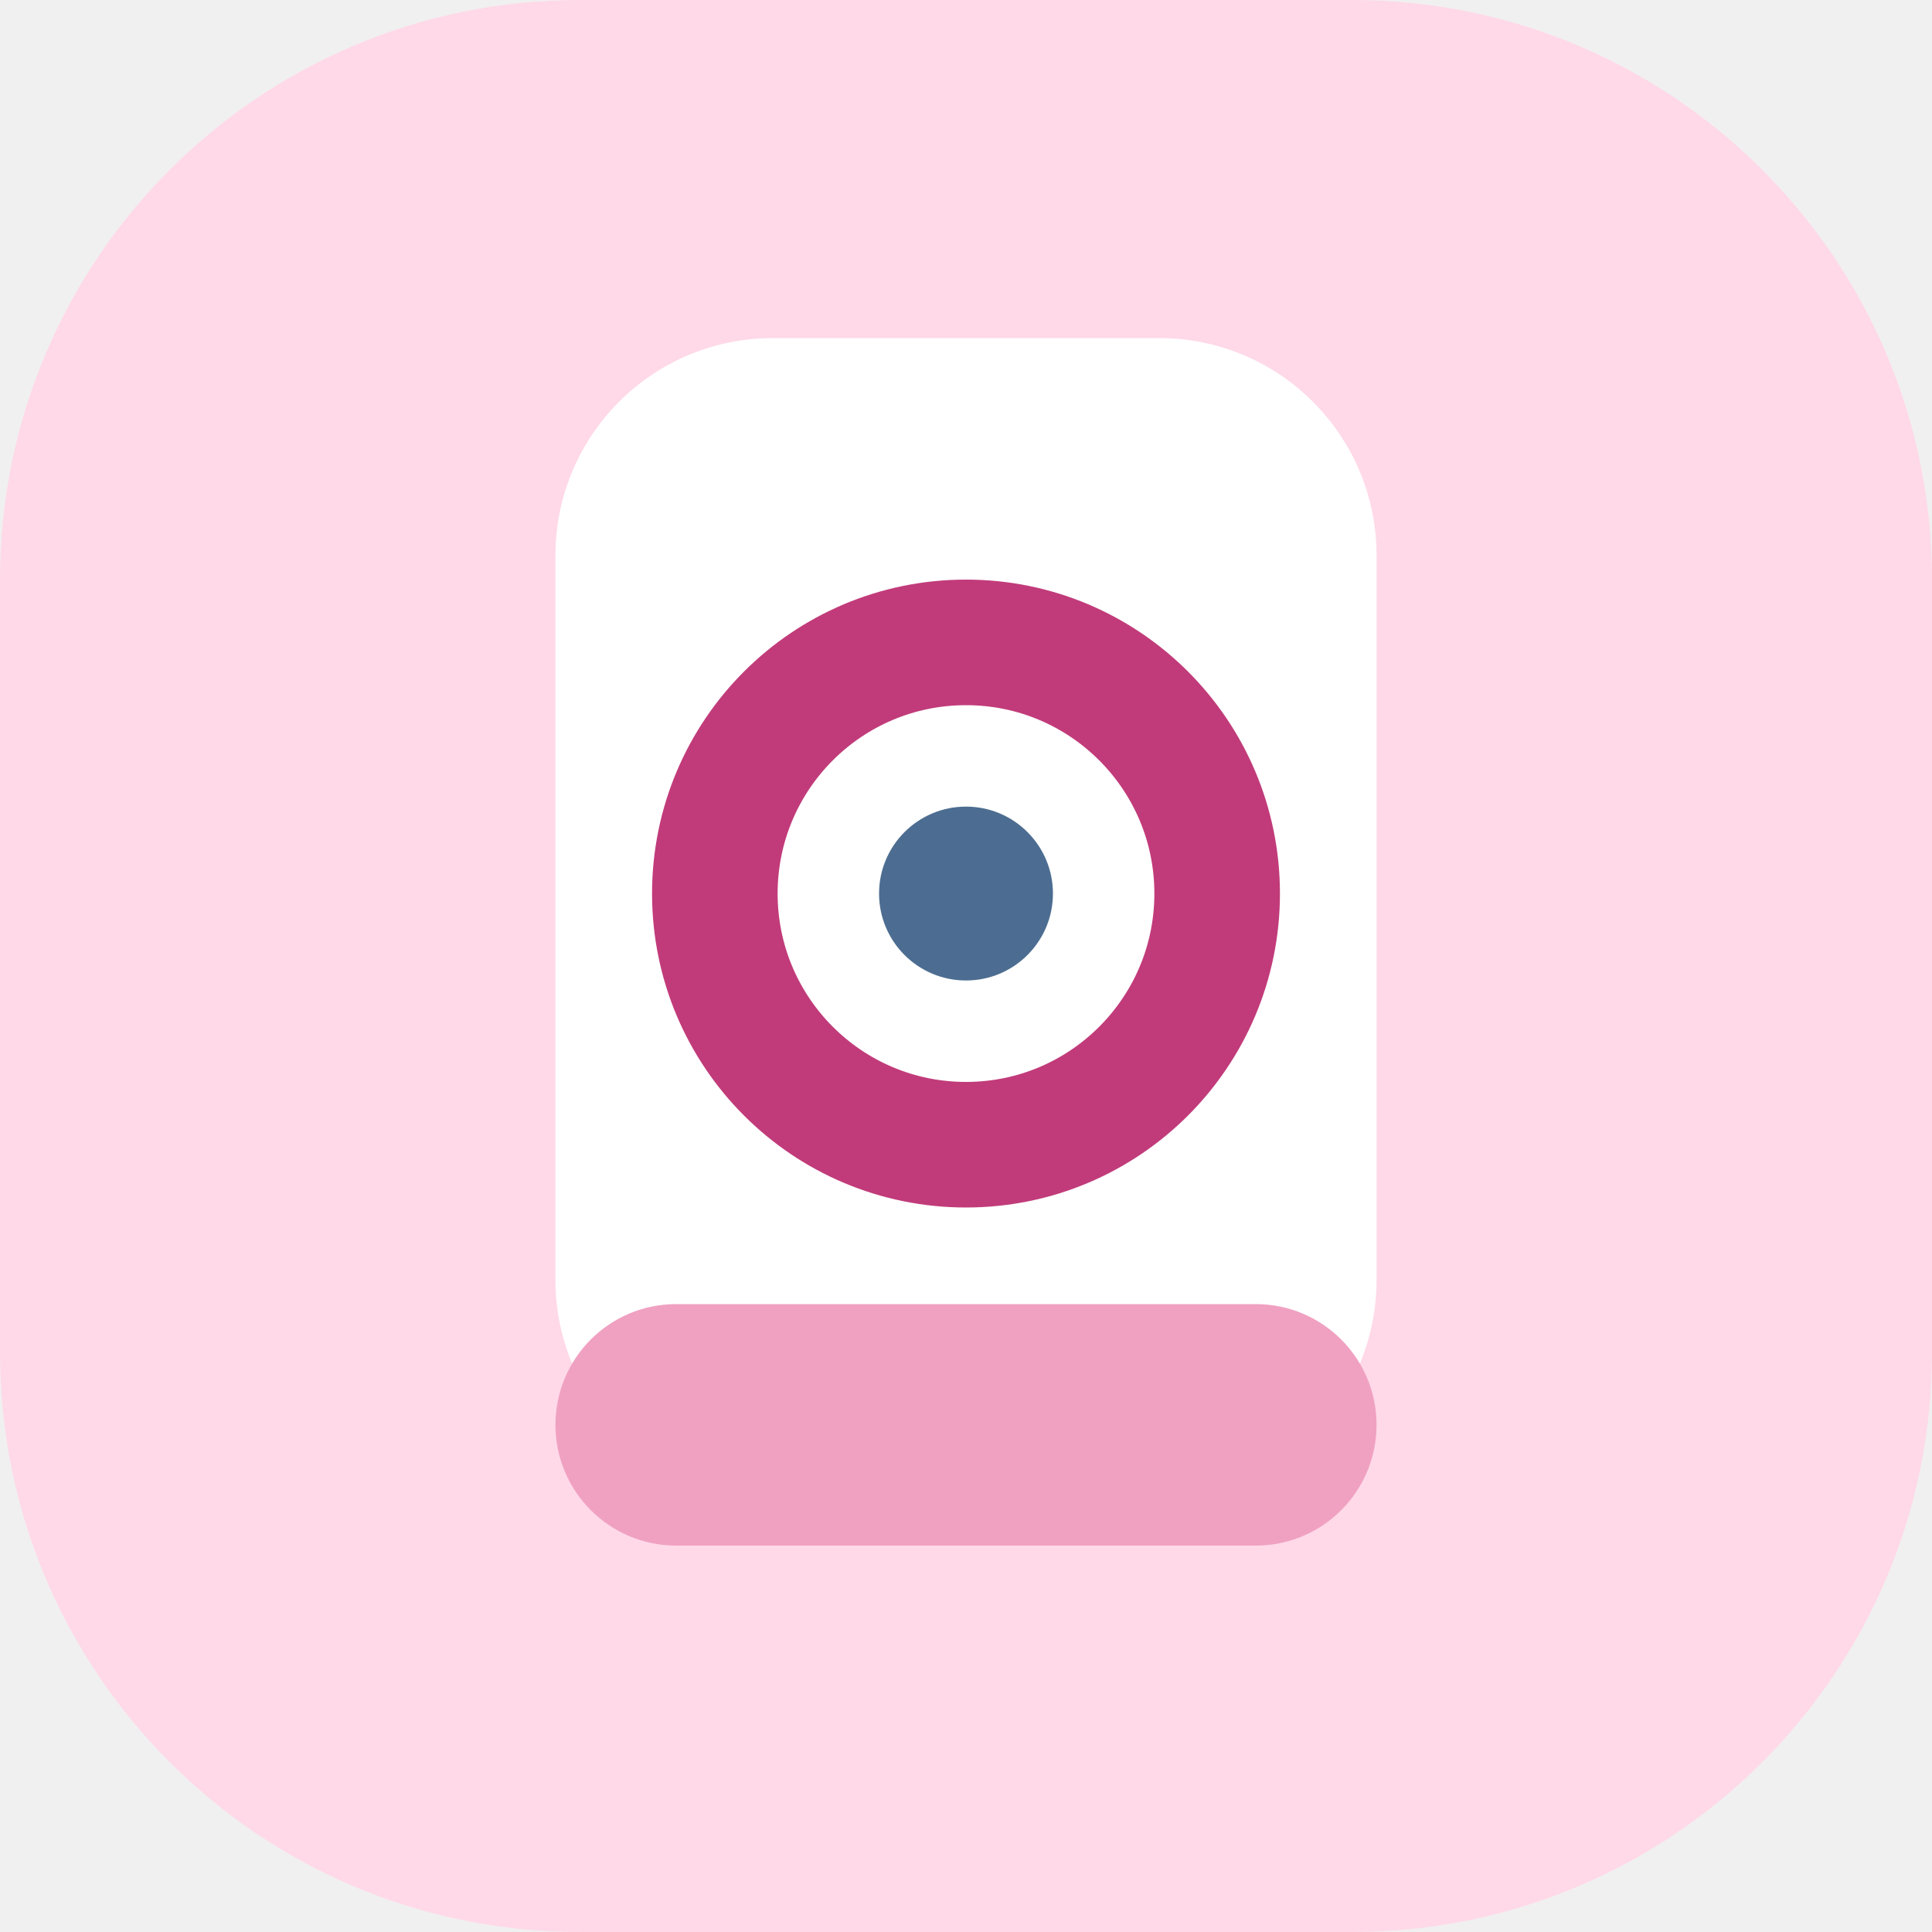
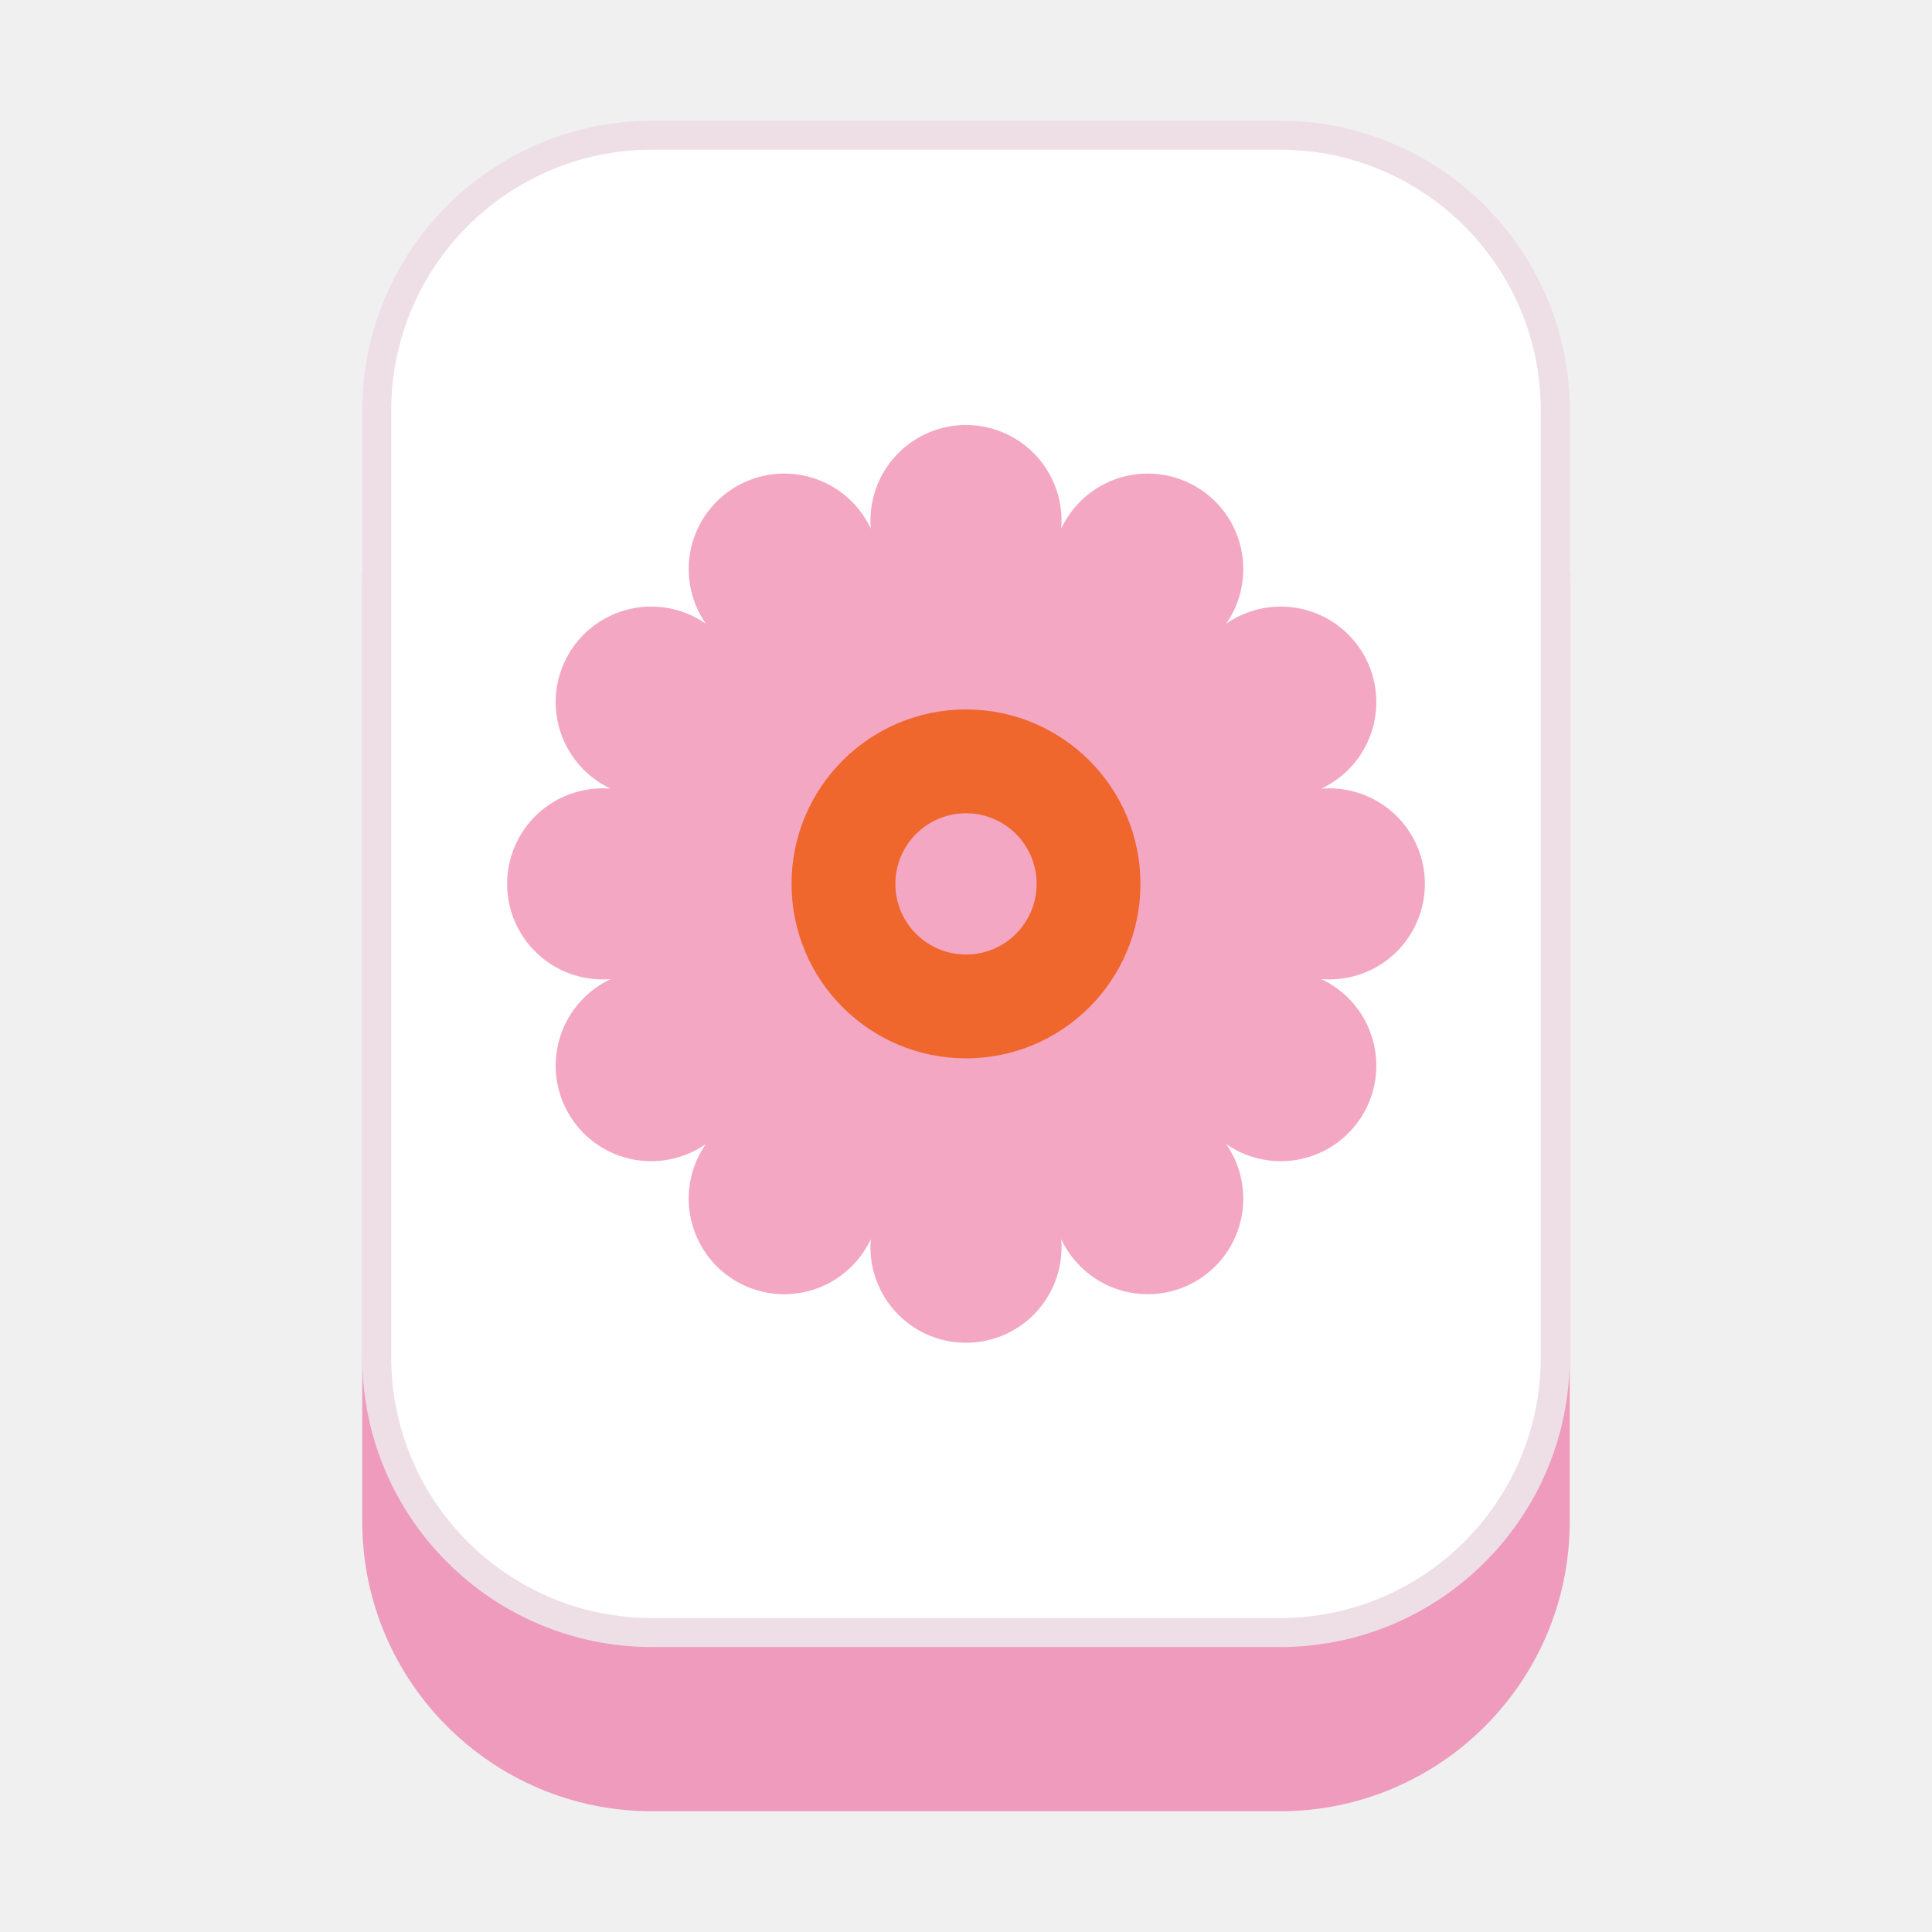
<svg xmlns="http://www.w3.org/2000/svg" viewBox="0 0 40 40">
-   <rect width="40" height="40" rx="12" fill="#FFD9E8" />
-   <rect x="11.5" y="7" width="17" height="24" rx="4.5" fill="#FFFFFF" />
-   <rect x="11.5" y="27" width="17" height="5" rx="2.5" fill="#F0A1C2" />
-   <circle cx="20" cy="18.5" r="5.2" fill="none" stroke="#C13B7A" stroke-width="2.6" />
-   <circle cx="20" cy="18.5" r="1.8" fill="#4C6D91" />
+   <rect x="7.5" y="6" width="25" height="31.5" rx="6" fill="#EE9BBE" />
+   <rect x="7.8" y="2.8" width="24.4" height="31" rx="5.7" fill="#FFFFFF" stroke="#EEDFE6" stroke-width="0.6" />
+   <g transform="translate(20 18.3) scale(0.172)">
+     <path d="M-10.42 -38.87A11.5 11.5 0 1 1 10.42 -38.87A11.5 11.5 0 1 1 28.46 -28.46A11.5 11.5 0 1 1 38.87 -10.42A11.5 11.5 0 1 1 38.87 10.42A11.5 11.5 0 1 1 28.46 28.46A11.5 11.5 0 1 1 10.42 38.87A11.5 11.5 0 1 1 -10.42 38.87A11.5 11.5 0 1 1 -28.46 28.46A11.5 11.5 0 1 1 -38.87 10.42A11.5 11.5 0 1 1 -38.87 -10.42A11.5 11.5 0 1 1 -28.46 -28.46A11.5 11.5 0 1 1 -10.42 -38.87Z" fill="#F4A7C2" />
+     <circle r="21" fill="#F0672E" />
+     <circle r="8.5" fill="#F4A7C2" />
+   </g>
</svg>
